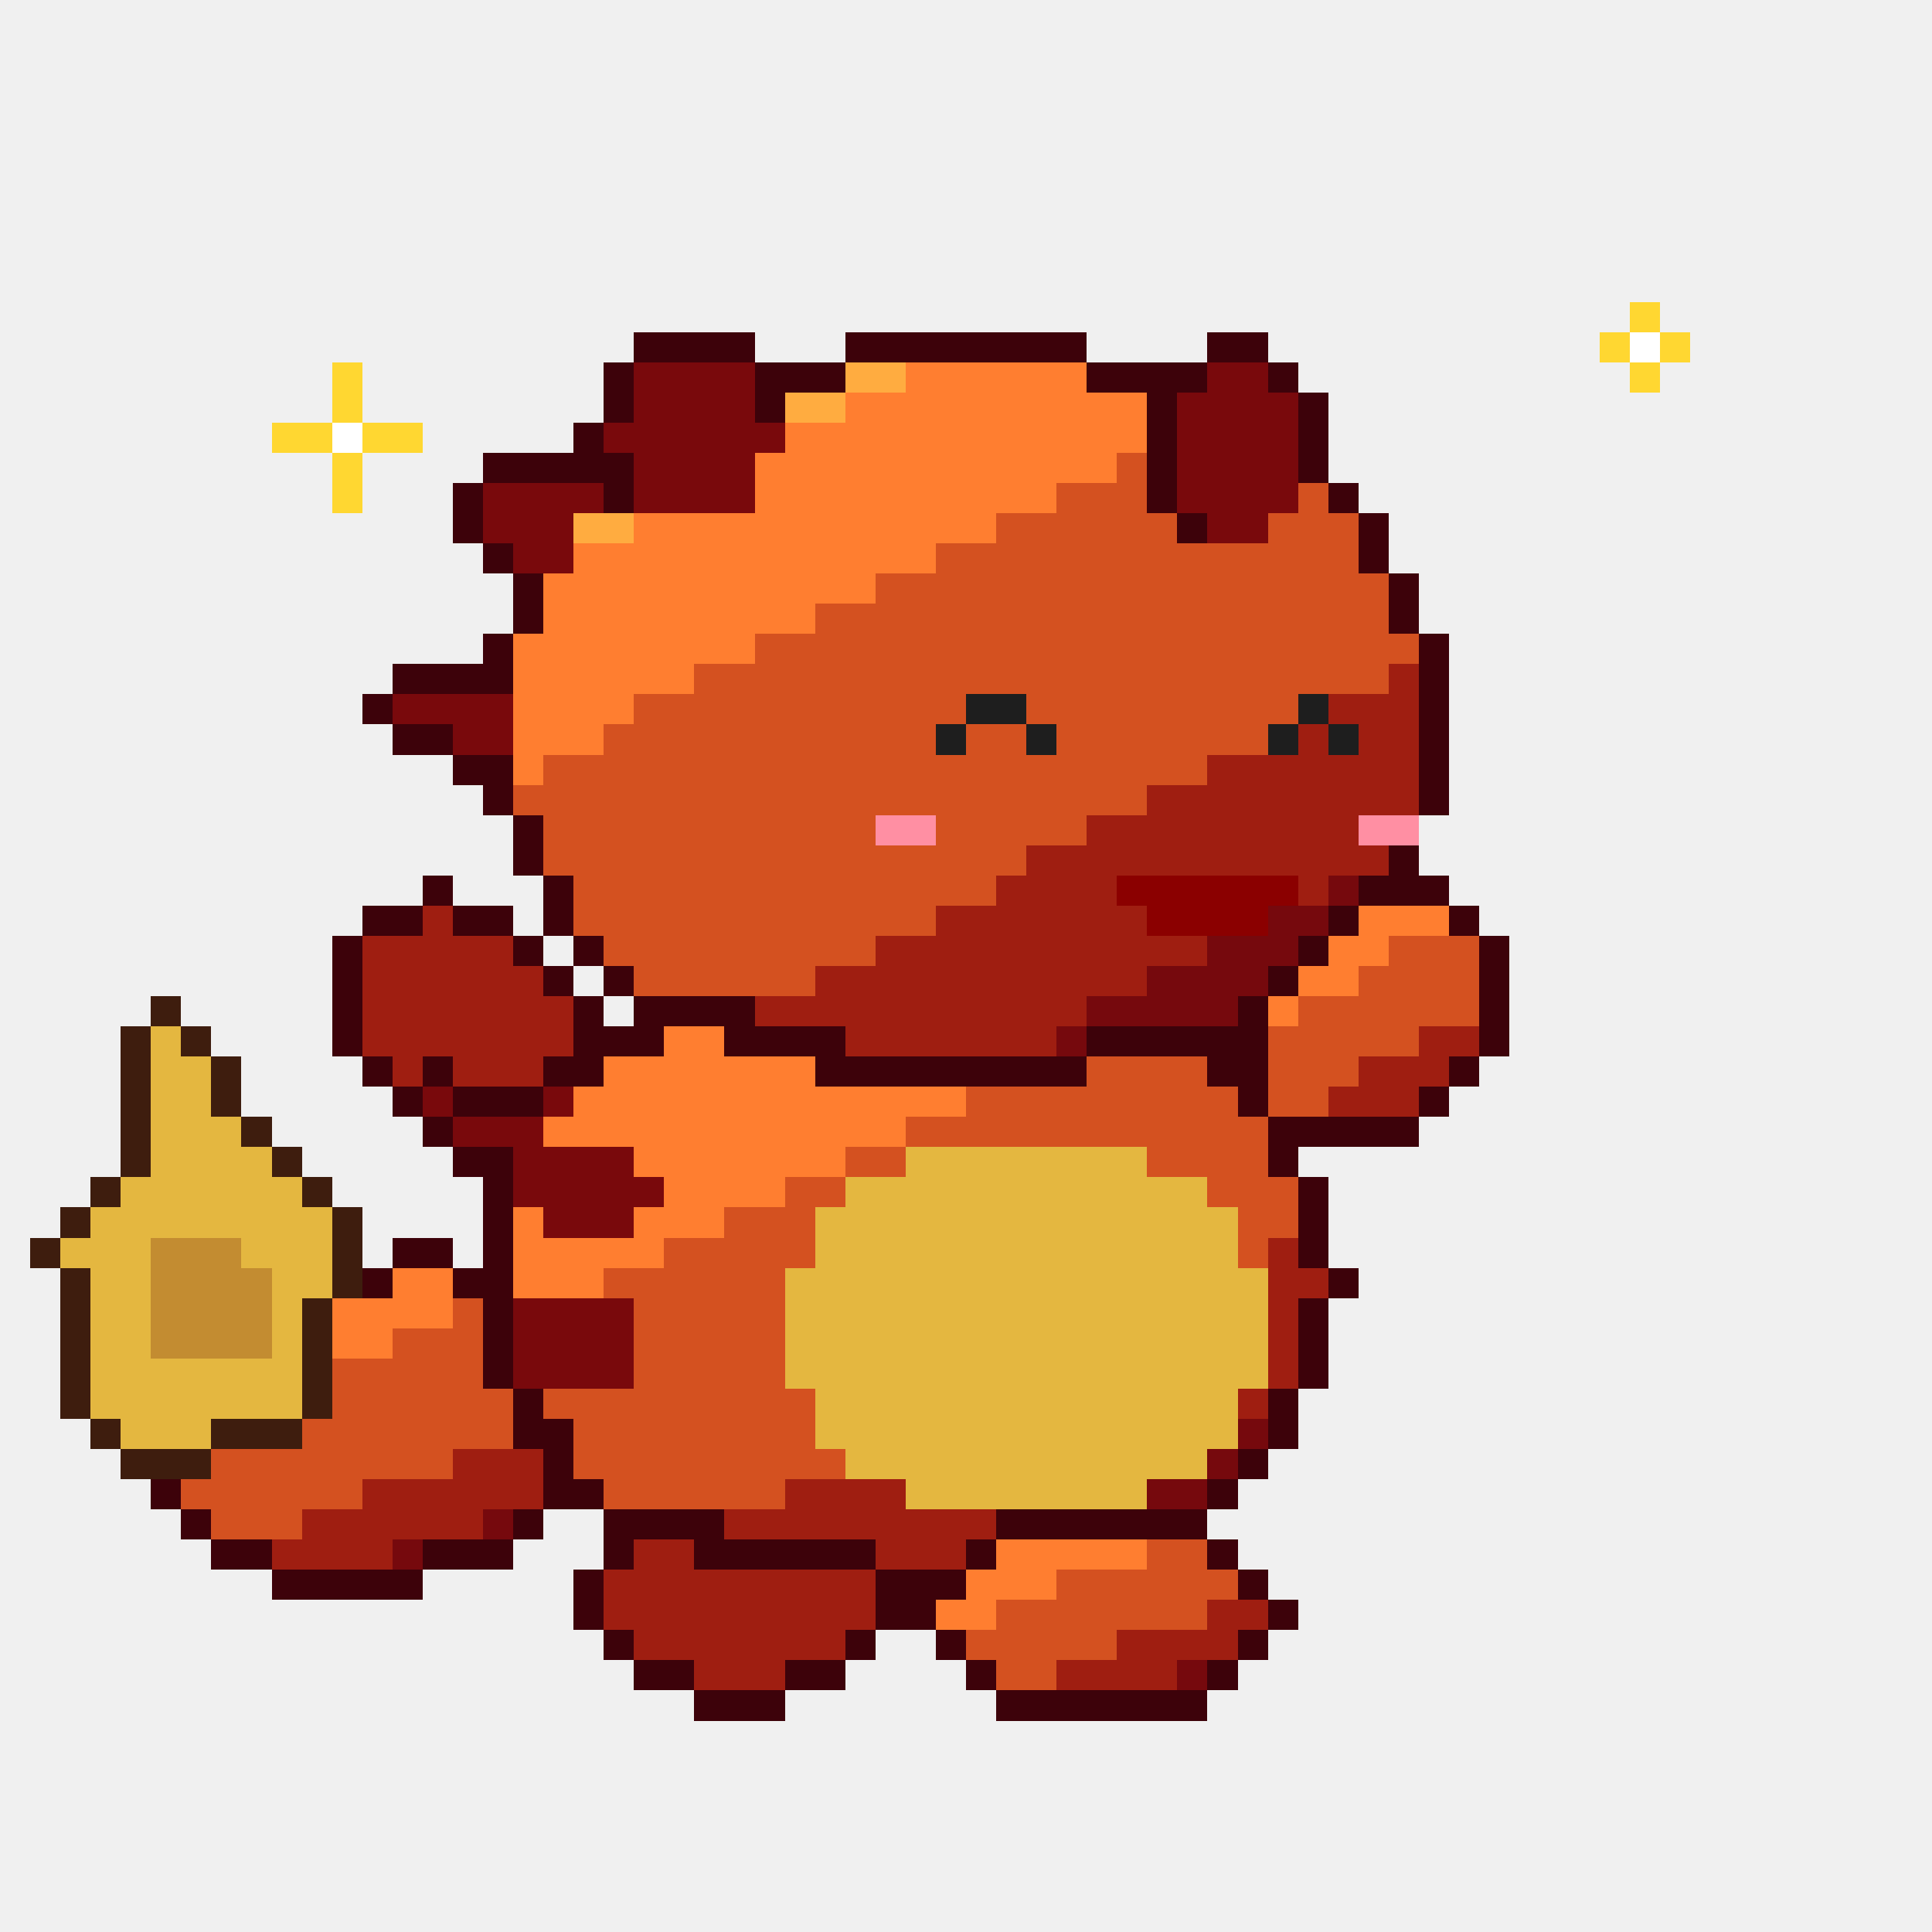
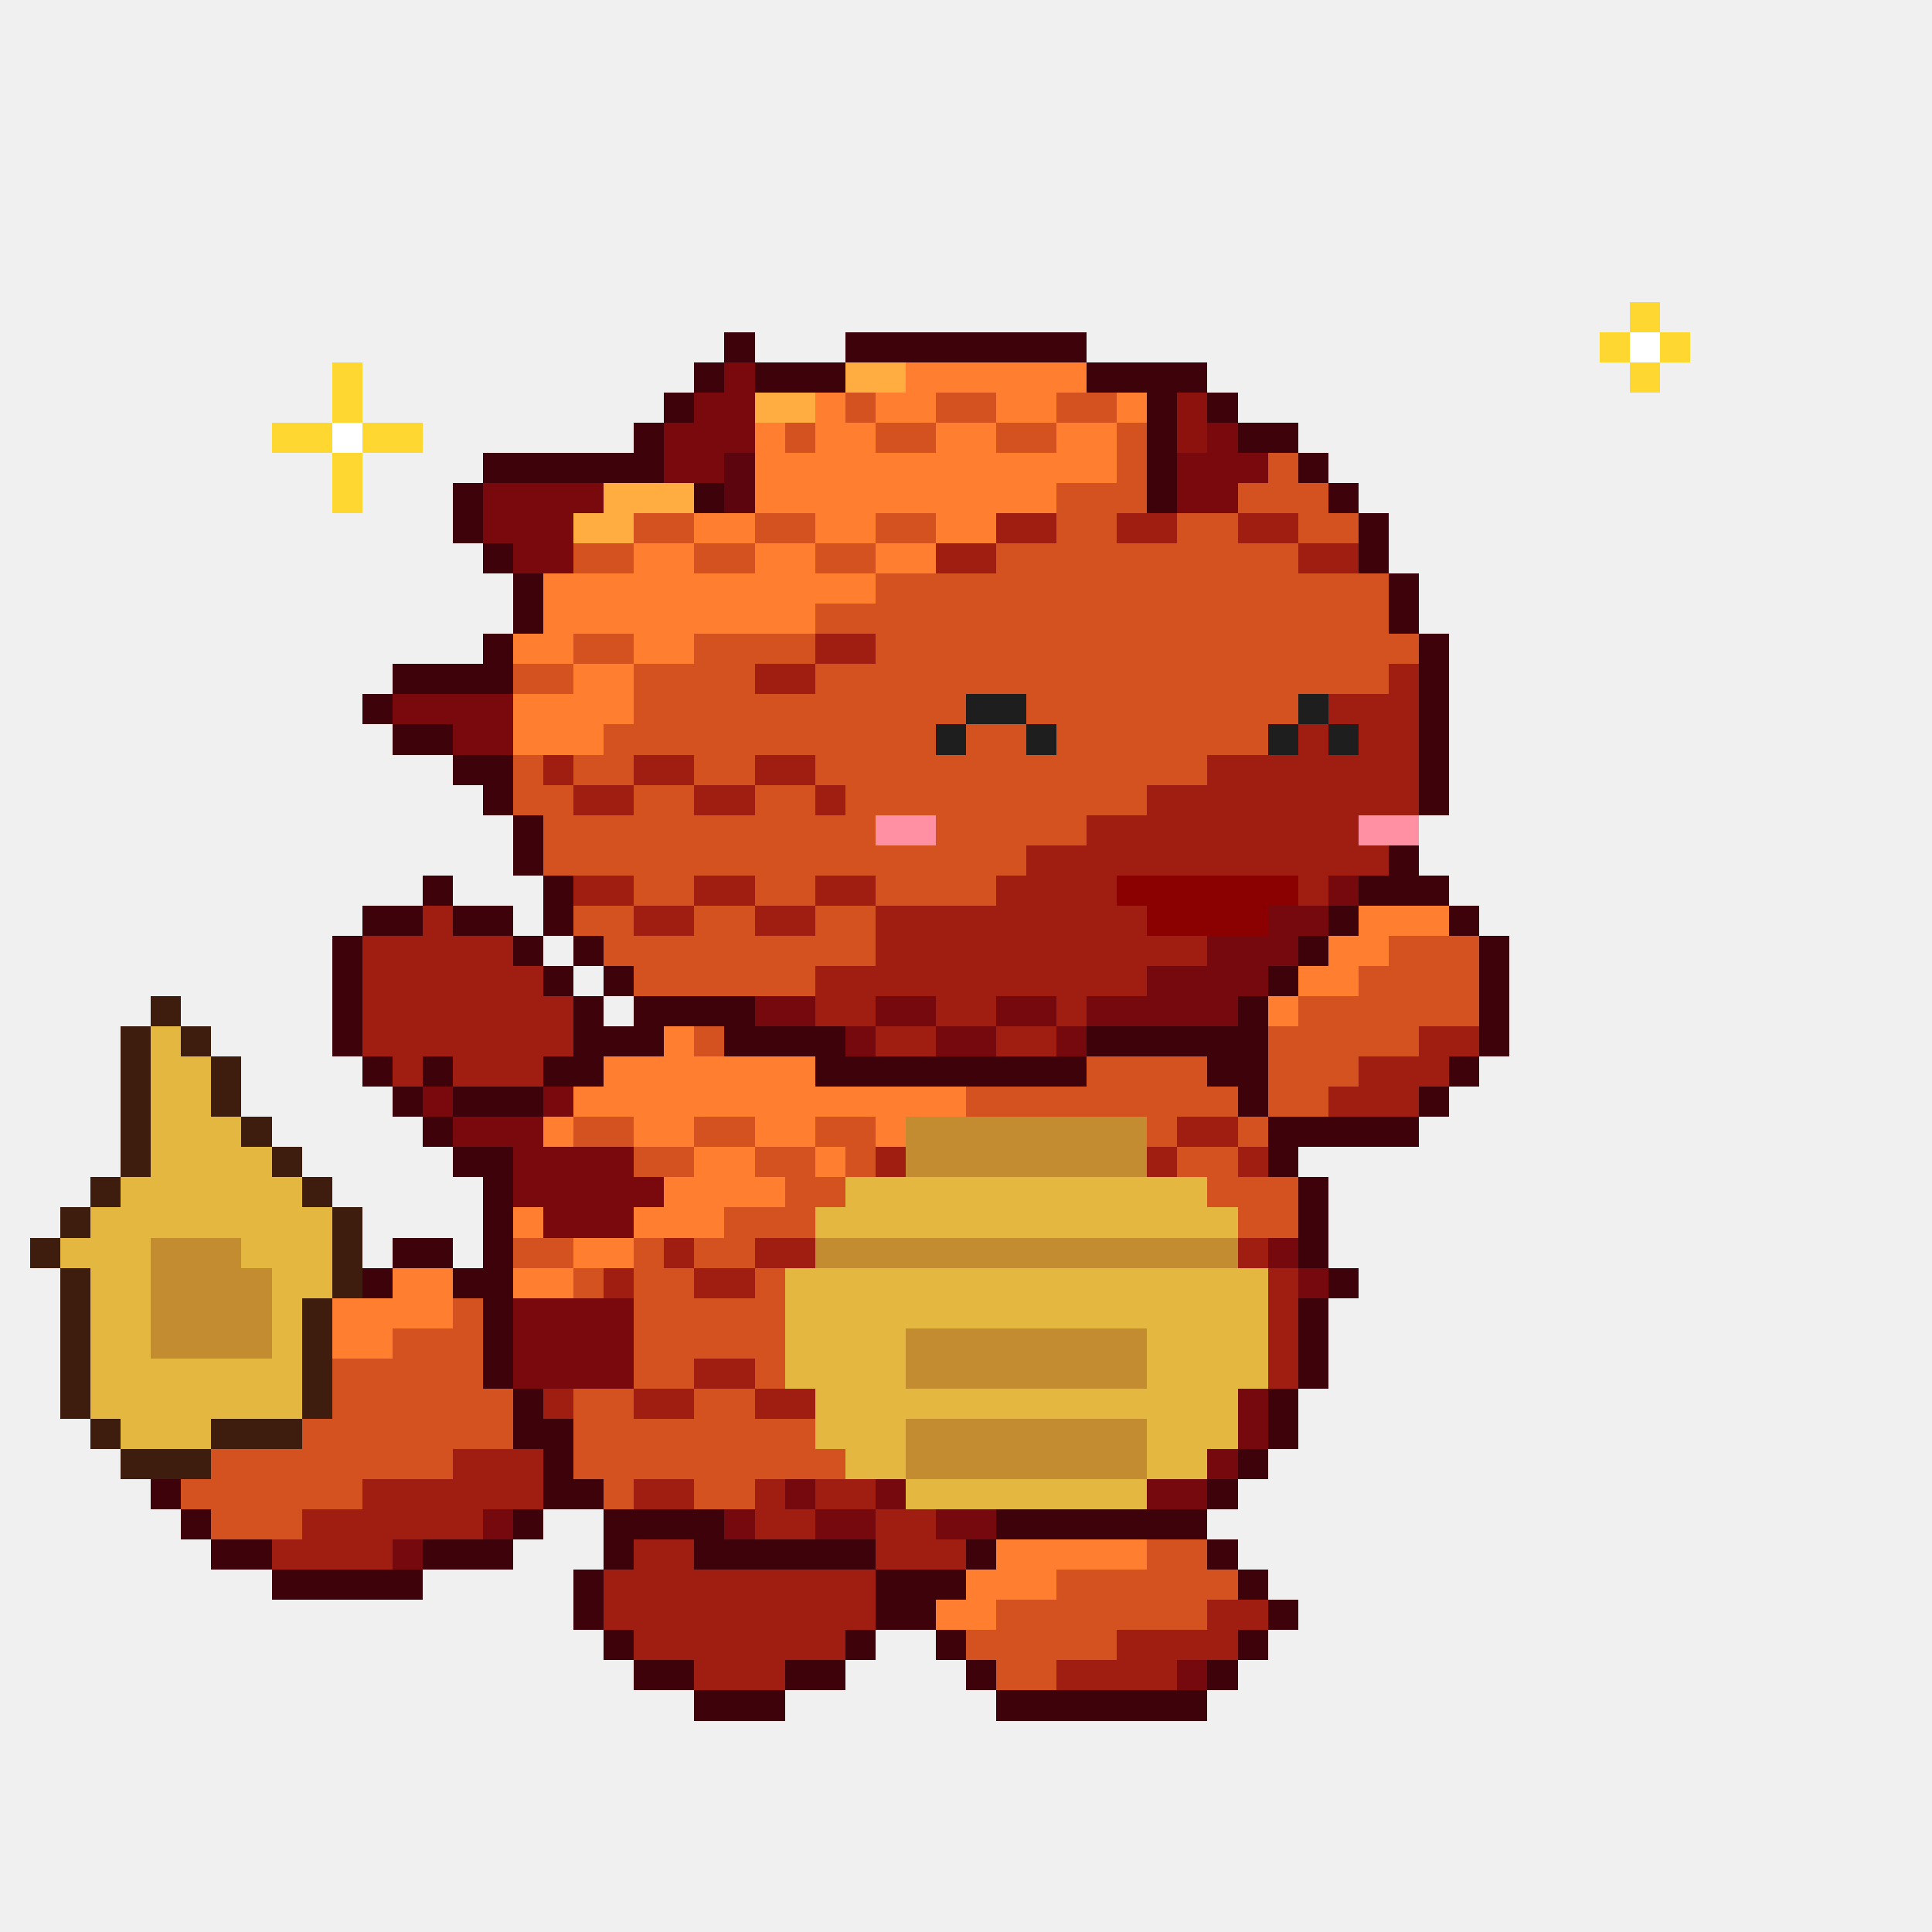
<svg xmlns="http://www.w3.org/2000/svg" viewBox="0 0 128 128" width="128" height="128" shape-rendering="crispEdges">
  <rect x="108" y="20" width="2" height="2" fill="#ffd731" />
-   <rect x="42" y="22" width="8" height="2" fill="#3d020a" />
+   <rect x="48" y="22" width="2" height="2" fill="#3d020a" />
  <rect x="56" y="22" width="16" height="2" fill="#3d020a" />
-   <rect x="80" y="22" width="4" height="2" fill="#3d020a" />
  <rect x="106" y="22" width="2" height="2" fill="#ffd731" />
  <rect x="108" y="22" width="2" height="2" fill="#ffffff" />
  <rect x="110" y="22" width="2" height="2" fill="#ffd731" />
  <rect x="22" y="24" width="2" height="2" fill="#ffd731" />
-   <rect x="40" y="24" width="2" height="2" fill="#3d020a" />
-   <rect x="42" y="24" width="8" height="2" fill="#79090c" />
+   <rect x="46" y="24" width="2" height="2" fill="#3d020a" />
+   <rect x="48" y="24" width="2" height="2" fill="#79090c" />
  <rect x="50" y="24" width="6" height="2" fill="#3d020a" />
  <rect x="56" y="24" width="4" height="2" fill="#ffac40" />
  <rect x="60" y="24" width="12" height="2" fill="#ff7e30" />
  <rect x="72" y="24" width="8" height="2" fill="#3d020a" />
-   <rect x="80" y="24" width="4" height="2" fill="#79090c" />
-   <rect x="84" y="24" width="2" height="2" fill="#3d020a" />
  <rect x="108" y="24" width="2" height="2" fill="#ffd731" />
  <rect x="22" y="26" width="2" height="2" fill="#ffd731" />
-   <rect x="40" y="26" width="2" height="2" fill="#3d020a" />
-   <rect x="42" y="26" width="8" height="2" fill="#79090c" />
-   <rect x="50" y="26" width="2" height="2" fill="#3d020a" />
-   <rect x="52" y="26" width="4" height="2" fill="#ffac40" />
-   <rect x="56" y="26" width="20" height="2" fill="#ff7e30" />
+   <rect x="44" y="26" width="2" height="2" fill="#3d020a" />
+   <rect x="46" y="26" width="4" height="2" fill="#79090c" />
+   <rect x="50" y="26" width="4" height="2" fill="#ffac40" />
+   <rect x="54" y="26" width="2" height="2" fill="#ff7e30" />
+   <rect x="56" y="26" width="2" height="2" fill="#d45120" />
+   <rect x="58" y="26" width="4" height="2" fill="#ff7e30" />
+   <rect x="62" y="26" width="4" height="2" fill="#d45120" />
+   <rect x="66" y="26" width="4" height="2" fill="#ff7e30" />
+   <rect x="70" y="26" width="4" height="2" fill="#d45120" />
+   <rect x="74" y="26" width="2" height="2" fill="#ff7e30" />
  <rect x="76" y="26" width="2" height="2" fill="#3d020a" />
-   <rect x="78" y="26" width="8" height="2" fill="#79090c" />
-   <rect x="86" y="26" width="2" height="2" fill="#3d020a" />
+   <rect x="78" y="26" width="2" height="2" fill="#8d110c" />
+   <rect x="80" y="26" width="2" height="2" fill="#3d020a" />
  <rect x="18" y="28" width="4" height="2" fill="#ffd731" />
  <rect x="22" y="28" width="2" height="2" fill="#ffffff" />
  <rect x="24" y="28" width="4" height="2" fill="#ffd731" />
-   <rect x="38" y="28" width="2" height="2" fill="#3d020a" />
-   <rect x="40" y="28" width="12" height="2" fill="#79090c" />
-   <rect x="52" y="28" width="24" height="2" fill="#ff7e30" />
+   <rect x="42" y="28" width="2" height="2" fill="#3d020a" />
+   <rect x="44" y="28" width="6" height="2" fill="#79090c" />
+   <rect x="50" y="28" width="2" height="2" fill="#ff7e30" />
+   <rect x="52" y="28" width="2" height="2" fill="#d45120" />
+   <rect x="54" y="28" width="4" height="2" fill="#ff7e30" />
+   <rect x="58" y="28" width="4" height="2" fill="#d45120" />
+   <rect x="62" y="28" width="4" height="2" fill="#ff7e30" />
+   <rect x="66" y="28" width="4" height="2" fill="#d45120" />
+   <rect x="70" y="28" width="4" height="2" fill="#ff7e30" />
+   <rect x="74" y="28" width="2" height="2" fill="#d45120" />
  <rect x="76" y="28" width="2" height="2" fill="#3d020a" />
-   <rect x="78" y="28" width="8" height="2" fill="#79090c" />
-   <rect x="86" y="28" width="2" height="2" fill="#3d020a" />
+   <rect x="78" y="28" width="2" height="2" fill="#8d110c" />
+   <rect x="80" y="28" width="2" height="2" fill="#79090c" />
+   <rect x="82" y="28" width="4" height="2" fill="#3d020a" />
  <rect x="22" y="30" width="2" height="2" fill="#ffd731" />
-   <rect x="32" y="30" width="10" height="2" fill="#3d020a" />
-   <rect x="42" y="30" width="8" height="2" fill="#79090c" />
+   <rect x="32" y="30" width="12" height="2" fill="#3d020a" />
+   <rect x="44" y="30" width="4" height="2" fill="#79090c" />
+   <rect x="48" y="30" width="2" height="2" fill="#5d050f" />
  <rect x="50" y="30" width="24" height="2" fill="#ff7e30" />
  <rect x="74" y="30" width="2" height="2" fill="#d45120" />
  <rect x="76" y="30" width="2" height="2" fill="#3d020a" />
-   <rect x="78" y="30" width="8" height="2" fill="#79090c" />
+   <rect x="78" y="30" width="6" height="2" fill="#79090c" />
+   <rect x="84" y="30" width="2" height="2" fill="#d45120" />
  <rect x="86" y="30" width="2" height="2" fill="#3d020a" />
  <rect x="22" y="32" width="2" height="2" fill="#ffd731" />
  <rect x="30" y="32" width="2" height="2" fill="#3d020a" />
  <rect x="32" y="32" width="8" height="2" fill="#79090c" />
-   <rect x="40" y="32" width="2" height="2" fill="#3d020a" />
-   <rect x="42" y="32" width="8" height="2" fill="#79090c" />
+   <rect x="40" y="32" width="6" height="2" fill="#ffac40" />
+   <rect x="46" y="32" width="2" height="2" fill="#3d020a" />
+   <rect x="48" y="32" width="2" height="2" fill="#5d050f" />
  <rect x="50" y="32" width="20" height="2" fill="#ff7e30" />
  <rect x="70" y="32" width="6" height="2" fill="#d45120" />
  <rect x="76" y="32" width="2" height="2" fill="#3d020a" />
-   <rect x="78" y="32" width="8" height="2" fill="#79090c" />
-   <rect x="86" y="32" width="2" height="2" fill="#d45120" />
+   <rect x="78" y="32" width="4" height="2" fill="#79090c" />
+   <rect x="82" y="32" width="6" height="2" fill="#d45120" />
  <rect x="88" y="32" width="2" height="2" fill="#3d020a" />
  <rect x="30" y="34" width="2" height="2" fill="#3d020a" />
  <rect x="32" y="34" width="6" height="2" fill="#79090c" />
  <rect x="38" y="34" width="4" height="2" fill="#ffac40" />
-   <rect x="42" y="34" width="24" height="2" fill="#ff7e30" />
-   <rect x="66" y="34" width="12" height="2" fill="#d45120" />
-   <rect x="78" y="34" width="2" height="2" fill="#3d020a" />
-   <rect x="80" y="34" width="4" height="2" fill="#79090c" />
-   <rect x="84" y="34" width="6" height="2" fill="#d45120" />
+   <rect x="42" y="34" width="4" height="2" fill="#d45120" />
+   <rect x="46" y="34" width="4" height="2" fill="#ff7e30" />
+   <rect x="50" y="34" width="4" height="2" fill="#d45120" />
+   <rect x="54" y="34" width="4" height="2" fill="#ff7e30" />
+   <rect x="58" y="34" width="4" height="2" fill="#d45120" />
+   <rect x="62" y="34" width="4" height="2" fill="#ff7e30" />
+   <rect x="66" y="34" width="4" height="2" fill="#9f1e11" />
+   <rect x="70" y="34" width="4" height="2" fill="#d45120" />
+   <rect x="74" y="34" width="4" height="2" fill="#9f1e11" />
+   <rect x="78" y="34" width="4" height="2" fill="#d45120" />
+   <rect x="82" y="34" width="4" height="2" fill="#9f1e11" />
+   <rect x="86" y="34" width="4" height="2" fill="#d45120" />
  <rect x="90" y="34" width="2" height="2" fill="#3d020a" />
  <rect x="32" y="36" width="2" height="2" fill="#3d020a" />
  <rect x="34" y="36" width="4" height="2" fill="#79090c" />
-   <rect x="38" y="36" width="24" height="2" fill="#ff7e30" />
-   <rect x="62" y="36" width="28" height="2" fill="#d45120" />
+   <rect x="38" y="36" width="4" height="2" fill="#d45120" />
+   <rect x="42" y="36" width="4" height="2" fill="#ff7e30" />
+   <rect x="46" y="36" width="4" height="2" fill="#d45120" />
+   <rect x="50" y="36" width="4" height="2" fill="#ff7e30" />
+   <rect x="54" y="36" width="4" height="2" fill="#d45120" />
+   <rect x="58" y="36" width="4" height="2" fill="#ff7e30" />
+   <rect x="62" y="36" width="4" height="2" fill="#9f1e11" />
+   <rect x="66" y="36" width="20" height="2" fill="#d45120" />
+   <rect x="86" y="36" width="4" height="2" fill="#9f1e11" />
  <rect x="90" y="36" width="2" height="2" fill="#3d020a" />
  <rect x="34" y="38" width="2" height="2" fill="#3d020a" />
  <rect x="36" y="38" width="22" height="2" fill="#ff7e30" />
  <rect x="58" y="38" width="34" height="2" fill="#d45120" />
  <rect x="92" y="38" width="2" height="2" fill="#3d020a" />
  <rect x="34" y="40" width="2" height="2" fill="#3d020a" />
  <rect x="36" y="40" width="18" height="2" fill="#ff7e30" />
  <rect x="54" y="40" width="38" height="2" fill="#d45120" />
  <rect x="92" y="40" width="2" height="2" fill="#3d020a" />
  <rect x="32" y="42" width="2" height="2" fill="#3d020a" />
-   <rect x="34" y="42" width="16" height="2" fill="#ff7e30" />
-   <rect x="50" y="42" width="44" height="2" fill="#d45120" />
+   <rect x="34" y="42" width="4" height="2" fill="#ff7e30" />
+   <rect x="38" y="42" width="4" height="2" fill="#d45120" />
+   <rect x="42" y="42" width="4" height="2" fill="#ff7e30" />
+   <rect x="46" y="42" width="8" height="2" fill="#d45120" />
+   <rect x="54" y="42" width="4" height="2" fill="#9f1e11" />
+   <rect x="58" y="42" width="36" height="2" fill="#d45120" />
  <rect x="94" y="42" width="2" height="2" fill="#3d020a" />
  <rect x="26" y="44" width="8" height="2" fill="#3d020a" />
-   <rect x="34" y="44" width="12" height="2" fill="#ff7e30" />
-   <rect x="46" y="44" width="46" height="2" fill="#d45120" />
+   <rect x="34" y="44" width="4" height="2" fill="#d45120" />
+   <rect x="38" y="44" width="4" height="2" fill="#ff7e30" />
+   <rect x="42" y="44" width="8" height="2" fill="#d45120" />
+   <rect x="50" y="44" width="4" height="2" fill="#9f1e11" />
+   <rect x="54" y="44" width="38" height="2" fill="#d45120" />
  <rect x="92" y="44" width="2" height="2" fill="#9f1e11" />
  <rect x="94" y="44" width="2" height="2" fill="#3d020a" />
  <rect x="24" y="46" width="2" height="2" fill="#3d020a" />
  <rect x="26" y="46" width="8" height="2" fill="#79090c" />
  <rect x="34" y="46" width="8" height="2" fill="#ff7e30" />
  <rect x="42" y="46" width="22" height="2" fill="#d45120" />
  <rect x="64" y="46" width="4" height="2" fill="#1e1e1e" />
  <rect x="68" y="46" width="18" height="2" fill="#d45120" />
  <rect x="86" y="46" width="2" height="2" fill="#1e1e1e" />
  <rect x="88" y="46" width="6" height="2" fill="#9f1e11" />
  <rect x="94" y="46" width="2" height="2" fill="#3d020a" />
  <rect x="26" y="48" width="4" height="2" fill="#3d020a" />
  <rect x="30" y="48" width="4" height="2" fill="#79090c" />
  <rect x="34" y="48" width="6" height="2" fill="#ff7e30" />
  <rect x="40" y="48" width="22" height="2" fill="#d45120" />
  <rect x="62" y="48" width="2" height="2" fill="#1e1e1e" />
  <rect x="64" y="48" width="4" height="2" fill="#d45120" />
  <rect x="68" y="48" width="2" height="2" fill="#1e1e1e" />
  <rect x="70" y="48" width="14" height="2" fill="#d45120" />
  <rect x="84" y="48" width="2" height="2" fill="#1e1e1e" />
  <rect x="86" y="48" width="2" height="2" fill="#9f1e11" />
  <rect x="88" y="48" width="2" height="2" fill="#1e1e1e" />
  <rect x="90" y="48" width="4" height="2" fill="#9f1e11" />
  <rect x="94" y="48" width="2" height="2" fill="#3d020a" />
  <rect x="30" y="50" width="4" height="2" fill="#3d020a" />
-   <rect x="34" y="50" width="2" height="2" fill="#ff7e30" />
-   <rect x="36" y="50" width="44" height="2" fill="#d45120" />
+   <rect x="34" y="50" width="2" height="2" fill="#d45120" />
+   <rect x="36" y="50" width="2" height="2" fill="#9f1e11" />
+   <rect x="38" y="50" width="4" height="2" fill="#d45120" />
+   <rect x="42" y="50" width="4" height="2" fill="#9f1e11" />
+   <rect x="46" y="50" width="4" height="2" fill="#d45120" />
+   <rect x="50" y="50" width="4" height="2" fill="#9f1e11" />
+   <rect x="54" y="50" width="26" height="2" fill="#d45120" />
  <rect x="80" y="50" width="14" height="2" fill="#9f1e11" />
  <rect x="94" y="50" width="2" height="2" fill="#3d020a" />
  <rect x="32" y="52" width="2" height="2" fill="#3d020a" />
-   <rect x="34" y="52" width="42" height="2" fill="#d45120" />
+   <rect x="34" y="52" width="4" height="2" fill="#d45120" />
+   <rect x="38" y="52" width="4" height="2" fill="#9f1e11" />
+   <rect x="42" y="52" width="4" height="2" fill="#d45120" />
+   <rect x="46" y="52" width="4" height="2" fill="#9f1e11" />
+   <rect x="50" y="52" width="4" height="2" fill="#d45120" />
+   <rect x="54" y="52" width="2" height="2" fill="#9f1e11" />
+   <rect x="56" y="52" width="20" height="2" fill="#d45120" />
  <rect x="76" y="52" width="18" height="2" fill="#9f1e11" />
  <rect x="94" y="52" width="2" height="2" fill="#3d020a" />
  <rect x="34" y="54" width="2" height="2" fill="#3d020a" />
  <rect x="36" y="54" width="22" height="2" fill="#d45120" />
  <rect x="58" y="54" width="4" height="2" fill="#ff8fa3" />
  <rect x="62" y="54" width="10" height="2" fill="#d45120" />
  <rect x="72" y="54" width="18" height="2" fill="#9f1e11" />
  <rect x="90" y="54" width="4" height="2" fill="#ff8fa3" />
  <rect x="34" y="56" width="2" height="2" fill="#3d020a" />
  <rect x="36" y="56" width="32" height="2" fill="#d45120" />
  <rect x="68" y="56" width="24" height="2" fill="#9f1e11" />
  <rect x="92" y="56" width="2" height="2" fill="#3d020a" />
  <rect x="28" y="58" width="2" height="2" fill="#3d020a" />
  <rect x="36" y="58" width="2" height="2" fill="#3d020a" />
-   <rect x="38" y="58" width="28" height="2" fill="#d45120" />
+   <rect x="38" y="58" width="4" height="2" fill="#9f1e11" />
+   <rect x="42" y="58" width="4" height="2" fill="#d45120" />
+   <rect x="46" y="58" width="4" height="2" fill="#9f1e11" />
+   <rect x="50" y="58" width="4" height="2" fill="#d45120" />
+   <rect x="54" y="58" width="4" height="2" fill="#9f1e11" />
+   <rect x="58" y="58" width="8" height="2" fill="#d45120" />
  <rect x="66" y="58" width="8" height="2" fill="#9f1e11" />
  <rect x="74" y="58" width="12" height="2" fill="#8b0000" />
  <rect x="86" y="58" width="2" height="2" fill="#9f1e11" />
  <rect x="88" y="58" width="2" height="2" fill="#76090d" />
  <rect x="90" y="58" width="6" height="2" fill="#3d020a" />
  <rect x="24" y="60" width="4" height="2" fill="#3d020a" />
  <rect x="28" y="60" width="2" height="2" fill="#9f1e11" />
  <rect x="30" y="60" width="4" height="2" fill="#3d020a" />
  <rect x="36" y="60" width="2" height="2" fill="#3d020a" />
-   <rect x="38" y="60" width="24" height="2" fill="#d45120" />
-   <rect x="62" y="60" width="14" height="2" fill="#9f1e11" />
+   <rect x="38" y="60" width="4" height="2" fill="#d45120" />
+   <rect x="42" y="60" width="4" height="2" fill="#9f1e11" />
+   <rect x="46" y="60" width="4" height="2" fill="#d45120" />
+   <rect x="50" y="60" width="4" height="2" fill="#9f1e11" />
+   <rect x="54" y="60" width="4" height="2" fill="#d45120" />
+   <rect x="58" y="60" width="18" height="2" fill="#9f1e11" />
  <rect x="76" y="60" width="8" height="2" fill="#8b0000" />
  <rect x="84" y="60" width="4" height="2" fill="#76090d" />
  <rect x="88" y="60" width="2" height="2" fill="#3d020a" />
  <rect x="90" y="60" width="6" height="2" fill="#ff7e30" />
  <rect x="96" y="60" width="2" height="2" fill="#3d020a" />
  <rect x="22" y="62" width="2" height="2" fill="#3d020a" />
  <rect x="24" y="62" width="10" height="2" fill="#9f1e11" />
  <rect x="34" y="62" width="2" height="2" fill="#3d020a" />
  <rect x="38" y="62" width="2" height="2" fill="#3d020a" />
  <rect x="40" y="62" width="18" height="2" fill="#d45120" />
  <rect x="58" y="62" width="22" height="2" fill="#9f1e11" />
  <rect x="80" y="62" width="6" height="2" fill="#76090d" />
  <rect x="86" y="62" width="2" height="2" fill="#3d020a" />
  <rect x="88" y="62" width="4" height="2" fill="#ff7e30" />
  <rect x="92" y="62" width="6" height="2" fill="#d45120" />
  <rect x="98" y="62" width="2" height="2" fill="#3d020a" />
  <rect x="22" y="64" width="2" height="2" fill="#3d020a" />
  <rect x="24" y="64" width="12" height="2" fill="#9f1e11" />
  <rect x="36" y="64" width="2" height="2" fill="#3d020a" />
  <rect x="40" y="64" width="2" height="2" fill="#3d020a" />
  <rect x="42" y="64" width="12" height="2" fill="#d45120" />
  <rect x="54" y="64" width="22" height="2" fill="#9f1e11" />
  <rect x="76" y="64" width="8" height="2" fill="#76090d" />
  <rect x="84" y="64" width="2" height="2" fill="#3d020a" />
  <rect x="86" y="64" width="4" height="2" fill="#ff7e30" />
  <rect x="90" y="64" width="8" height="2" fill="#d45120" />
  <rect x="98" y="64" width="2" height="2" fill="#3d020a" />
  <rect x="10" y="66" width="2" height="2" fill="#3e1d0e" />
  <rect x="22" y="66" width="2" height="2" fill="#3d020a" />
  <rect x="24" y="66" width="14" height="2" fill="#9f1e11" />
  <rect x="38" y="66" width="2" height="2" fill="#3d020a" />
  <rect x="42" y="66" width="8" height="2" fill="#3d020a" />
-   <rect x="50" y="66" width="22" height="2" fill="#9f1e11" />
+   <rect x="50" y="66" width="4" height="2" fill="#76090d" />
+   <rect x="54" y="66" width="4" height="2" fill="#9f1e11" />
+   <rect x="58" y="66" width="4" height="2" fill="#76090d" />
+   <rect x="62" y="66" width="4" height="2" fill="#9f1e11" />
+   <rect x="66" y="66" width="4" height="2" fill="#76090d" />
+   <rect x="70" y="66" width="2" height="2" fill="#9f1e11" />
  <rect x="72" y="66" width="10" height="2" fill="#76090d" />
  <rect x="82" y="66" width="2" height="2" fill="#3d020a" />
  <rect x="84" y="66" width="2" height="2" fill="#ff7e30" />
  <rect x="86" y="66" width="12" height="2" fill="#d45120" />
  <rect x="98" y="66" width="2" height="2" fill="#3d020a" />
  <rect x="8" y="68" width="2" height="2" fill="#3e1d0e" />
  <rect x="10" y="68" width="2" height="2" fill="#e4b740" />
  <rect x="12" y="68" width="2" height="2" fill="#3e1d0e" />
  <rect x="22" y="68" width="2" height="2" fill="#3d020a" />
  <rect x="24" y="68" width="14" height="2" fill="#9f1e11" />
  <rect x="38" y="68" width="6" height="2" fill="#3d020a" />
-   <rect x="44" y="68" width="4" height="2" fill="#ff7e30" />
+   <rect x="44" y="68" width="2" height="2" fill="#ff7e30" />
+   <rect x="46" y="68" width="2" height="2" fill="#d45120" />
  <rect x="48" y="68" width="8" height="2" fill="#3d020a" />
-   <rect x="56" y="68" width="14" height="2" fill="#9f1e11" />
+   <rect x="56" y="68" width="2" height="2" fill="#76090d" />
+   <rect x="58" y="68" width="4" height="2" fill="#9f1e11" />
+   <rect x="62" y="68" width="4" height="2" fill="#76090d" />
+   <rect x="66" y="68" width="4" height="2" fill="#9f1e11" />
  <rect x="70" y="68" width="2" height="2" fill="#76090d" />
  <rect x="72" y="68" width="12" height="2" fill="#3d020a" />
  <rect x="84" y="68" width="10" height="2" fill="#d45120" />
  <rect x="94" y="68" width="4" height="2" fill="#9f1e11" />
  <rect x="98" y="68" width="2" height="2" fill="#3d020a" />
  <rect x="8" y="70" width="2" height="2" fill="#3e1d0e" />
  <rect x="10" y="70" width="4" height="2" fill="#e4b740" />
  <rect x="14" y="70" width="2" height="2" fill="#3e1d0e" />
  <rect x="24" y="70" width="2" height="2" fill="#3d020a" />
  <rect x="26" y="70" width="2" height="2" fill="#9f1e11" />
  <rect x="28" y="70" width="2" height="2" fill="#3d020a" />
  <rect x="30" y="70" width="6" height="2" fill="#9f1e11" />
  <rect x="36" y="70" width="4" height="2" fill="#3d020a" />
  <rect x="40" y="70" width="14" height="2" fill="#ff7e30" />
  <rect x="54" y="70" width="18" height="2" fill="#3d020a" />
  <rect x="72" y="70" width="8" height="2" fill="#d45120" />
  <rect x="80" y="70" width="4" height="2" fill="#3d020a" />
  <rect x="84" y="70" width="6" height="2" fill="#d45120" />
  <rect x="90" y="70" width="6" height="2" fill="#9f1e11" />
  <rect x="96" y="70" width="2" height="2" fill="#3d020a" />
  <rect x="8" y="72" width="2" height="2" fill="#3e1d0e" />
  <rect x="10" y="72" width="4" height="2" fill="#e4b740" />
  <rect x="14" y="72" width="2" height="2" fill="#3e1d0e" />
  <rect x="26" y="72" width="2" height="2" fill="#3d020a" />
  <rect x="28" y="72" width="2" height="2" fill="#79090c" />
  <rect x="30" y="72" width="6" height="2" fill="#3d020a" />
  <rect x="36" y="72" width="2" height="2" fill="#79090c" />
  <rect x="38" y="72" width="26" height="2" fill="#ff7e30" />
  <rect x="64" y="72" width="18" height="2" fill="#d45120" />
  <rect x="82" y="72" width="2" height="2" fill="#3d020a" />
  <rect x="84" y="72" width="4" height="2" fill="#d45120" />
  <rect x="88" y="72" width="6" height="2" fill="#9f1e11" />
  <rect x="94" y="72" width="2" height="2" fill="#3d020a" />
  <rect x="8" y="74" width="2" height="2" fill="#3e1d0e" />
  <rect x="10" y="74" width="6" height="2" fill="#e4b740" />
  <rect x="16" y="74" width="2" height="2" fill="#3e1d0e" />
  <rect x="28" y="74" width="2" height="2" fill="#3d020a" />
  <rect x="30" y="74" width="6" height="2" fill="#79090c" />
-   <rect x="36" y="74" width="24" height="2" fill="#ff7e30" />
-   <rect x="60" y="74" width="24" height="2" fill="#d45120" />
+   <rect x="36" y="74" width="2" height="2" fill="#ff7e30" />
+   <rect x="38" y="74" width="4" height="2" fill="#d45120" />
+   <rect x="42" y="74" width="4" height="2" fill="#ff7e30" />
+   <rect x="46" y="74" width="4" height="2" fill="#d45120" />
+   <rect x="50" y="74" width="4" height="2" fill="#ff7e30" />
+   <rect x="54" y="74" width="4" height="2" fill="#d45120" />
+   <rect x="58" y="74" width="2" height="2" fill="#ff7e30" />
+   <rect x="60" y="74" width="16" height="2" fill="#c38c31" />
+   <rect x="76" y="74" width="2" height="2" fill="#d45120" />
+   <rect x="78" y="74" width="4" height="2" fill="#9f1e11" />
+   <rect x="82" y="74" width="2" height="2" fill="#d45120" />
  <rect x="84" y="74" width="10" height="2" fill="#3d020a" />
  <rect x="8" y="76" width="2" height="2" fill="#3e1d0e" />
  <rect x="10" y="76" width="8" height="2" fill="#e4b740" />
  <rect x="18" y="76" width="2" height="2" fill="#3e1d0e" />
  <rect x="30" y="76" width="4" height="2" fill="#3d020a" />
  <rect x="34" y="76" width="8" height="2" fill="#79090c" />
-   <rect x="42" y="76" width="14" height="2" fill="#ff7e30" />
-   <rect x="56" y="76" width="4" height="2" fill="#d45120" />
-   <rect x="60" y="76" width="16" height="2" fill="#e4b740" />
-   <rect x="76" y="76" width="8" height="2" fill="#d45120" />
+   <rect x="42" y="76" width="4" height="2" fill="#d45120" />
+   <rect x="46" y="76" width="4" height="2" fill="#ff7e30" />
+   <rect x="50" y="76" width="4" height="2" fill="#d45120" />
+   <rect x="54" y="76" width="2" height="2" fill="#ff7e30" />
+   <rect x="56" y="76" width="2" height="2" fill="#d45120" />
+   <rect x="58" y="76" width="2" height="2" fill="#9f1e11" />
+   <rect x="60" y="76" width="16" height="2" fill="#c38c31" />
+   <rect x="76" y="76" width="2" height="2" fill="#9f1e11" />
+   <rect x="78" y="76" width="4" height="2" fill="#d45120" />
+   <rect x="82" y="76" width="2" height="2" fill="#9f1e11" />
  <rect x="84" y="76" width="2" height="2" fill="#3d020a" />
  <rect x="6" y="78" width="2" height="2" fill="#3e1d0e" />
  <rect x="8" y="78" width="12" height="2" fill="#e4b740" />
  <rect x="20" y="78" width="2" height="2" fill="#3e1d0e" />
  <rect x="32" y="78" width="2" height="2" fill="#3d020a" />
  <rect x="34" y="78" width="10" height="2" fill="#79090c" />
  <rect x="44" y="78" width="8" height="2" fill="#ff7e30" />
  <rect x="52" y="78" width="4" height="2" fill="#d45120" />
  <rect x="56" y="78" width="24" height="2" fill="#e4b740" />
  <rect x="80" y="78" width="6" height="2" fill="#d45120" />
  <rect x="86" y="78" width="2" height="2" fill="#3d020a" />
  <rect x="4" y="80" width="2" height="2" fill="#3e1d0e" />
  <rect x="6" y="80" width="16" height="2" fill="#e4b740" />
  <rect x="22" y="80" width="2" height="2" fill="#3e1d0e" />
  <rect x="32" y="80" width="2" height="2" fill="#3d020a" />
  <rect x="34" y="80" width="2" height="2" fill="#ff7e30" />
  <rect x="36" y="80" width="6" height="2" fill="#79090c" />
  <rect x="42" y="80" width="6" height="2" fill="#ff7e30" />
  <rect x="48" y="80" width="6" height="2" fill="#d45120" />
  <rect x="54" y="80" width="28" height="2" fill="#e4b740" />
  <rect x="82" y="80" width="4" height="2" fill="#d45120" />
  <rect x="86" y="80" width="2" height="2" fill="#3d020a" />
  <rect x="2" y="82" width="2" height="2" fill="#3e1d0e" />
  <rect x="4" y="82" width="6" height="2" fill="#e4b740" />
  <rect x="10" y="82" width="6" height="2" fill="#c38c31" />
  <rect x="16" y="82" width="6" height="2" fill="#e4b740" />
  <rect x="22" y="82" width="2" height="2" fill="#3e1d0e" />
  <rect x="26" y="82" width="4" height="2" fill="#3d020a" />
  <rect x="32" y="82" width="2" height="2" fill="#3d020a" />
-   <rect x="34" y="82" width="10" height="2" fill="#ff7e30" />
-   <rect x="44" y="82" width="10" height="2" fill="#d45120" />
-   <rect x="54" y="82" width="28" height="2" fill="#e4b740" />
-   <rect x="82" y="82" width="2" height="2" fill="#d45120" />
-   <rect x="84" y="82" width="2" height="2" fill="#9f1e11" />
+   <rect x="34" y="82" width="4" height="2" fill="#d45120" />
+   <rect x="38" y="82" width="4" height="2" fill="#ff7e30" />
+   <rect x="42" y="82" width="2" height="2" fill="#d45120" />
+   <rect x="44" y="82" width="2" height="2" fill="#9f1e11" />
+   <rect x="46" y="82" width="4" height="2" fill="#d45120" />
+   <rect x="50" y="82" width="4" height="2" fill="#9f1e11" />
+   <rect x="54" y="82" width="28" height="2" fill="#c38c31" />
+   <rect x="82" y="82" width="2" height="2" fill="#9f1e11" />
+   <rect x="84" y="82" width="2" height="2" fill="#76090d" />
  <rect x="86" y="82" width="2" height="2" fill="#3d020a" />
  <rect x="4" y="84" width="2" height="2" fill="#3e1d0e" />
  <rect x="6" y="84" width="4" height="2" fill="#e4b740" />
  <rect x="10" y="84" width="8" height="2" fill="#c38c31" />
  <rect x="18" y="84" width="4" height="2" fill="#e4b740" />
  <rect x="22" y="84" width="2" height="2" fill="#3e1d0e" />
  <rect x="24" y="84" width="2" height="2" fill="#3d020a" />
  <rect x="26" y="84" width="4" height="2" fill="#ff7e30" />
  <rect x="30" y="84" width="4" height="2" fill="#3d020a" />
-   <rect x="34" y="84" width="6" height="2" fill="#ff7e30" />
-   <rect x="40" y="84" width="12" height="2" fill="#d45120" />
+   <rect x="34" y="84" width="4" height="2" fill="#ff7e30" />
+   <rect x="38" y="84" width="2" height="2" fill="#d45120" />
+   <rect x="40" y="84" width="2" height="2" fill="#9f1e11" />
+   <rect x="42" y="84" width="4" height="2" fill="#d45120" />
+   <rect x="46" y="84" width="4" height="2" fill="#9f1e11" />
+   <rect x="50" y="84" width="2" height="2" fill="#d45120" />
  <rect x="52" y="84" width="32" height="2" fill="#e4b740" />
-   <rect x="84" y="84" width="4" height="2" fill="#9f1e11" />
+   <rect x="84" y="84" width="2" height="2" fill="#9f1e11" />
+   <rect x="86" y="84" width="2" height="2" fill="#76090d" />
  <rect x="88" y="84" width="2" height="2" fill="#3d020a" />
  <rect x="4" y="86" width="2" height="2" fill="#3e1d0e" />
  <rect x="6" y="86" width="4" height="2" fill="#e4b740" />
  <rect x="10" y="86" width="8" height="2" fill="#c38c31" />
  <rect x="18" y="86" width="2" height="2" fill="#e4b740" />
  <rect x="20" y="86" width="2" height="2" fill="#3e1d0e" />
  <rect x="22" y="86" width="8" height="2" fill="#ff7e30" />
  <rect x="30" y="86" width="2" height="2" fill="#d45120" />
  <rect x="32" y="86" width="2" height="2" fill="#3d020a" />
  <rect x="34" y="86" width="8" height="2" fill="#79090c" />
  <rect x="42" y="86" width="10" height="2" fill="#d45120" />
  <rect x="52" y="86" width="32" height="2" fill="#e4b740" />
  <rect x="84" y="86" width="2" height="2" fill="#9f1e11" />
  <rect x="86" y="86" width="2" height="2" fill="#3d020a" />
  <rect x="4" y="88" width="2" height="2" fill="#3e1d0e" />
  <rect x="6" y="88" width="4" height="2" fill="#e4b740" />
  <rect x="10" y="88" width="8" height="2" fill="#c38c31" />
  <rect x="18" y="88" width="2" height="2" fill="#e4b740" />
  <rect x="20" y="88" width="2" height="2" fill="#3e1d0e" />
  <rect x="22" y="88" width="4" height="2" fill="#ff7e30" />
  <rect x="26" y="88" width="6" height="2" fill="#d45120" />
  <rect x="32" y="88" width="2" height="2" fill="#3d020a" />
  <rect x="34" y="88" width="8" height="2" fill="#79090c" />
  <rect x="42" y="88" width="10" height="2" fill="#d45120" />
-   <rect x="52" y="88" width="32" height="2" fill="#e4b740" />
+   <rect x="52" y="88" width="8" height="2" fill="#e4b740" />
+   <rect x="60" y="88" width="16" height="2" fill="#c38c31" />
+   <rect x="76" y="88" width="8" height="2" fill="#e4b740" />
  <rect x="84" y="88" width="2" height="2" fill="#9f1e11" />
  <rect x="86" y="88" width="2" height="2" fill="#3d020a" />
  <rect x="4" y="90" width="2" height="2" fill="#3e1d0e" />
  <rect x="6" y="90" width="14" height="2" fill="#e4b740" />
  <rect x="20" y="90" width="2" height="2" fill="#3e1d0e" />
  <rect x="22" y="90" width="10" height="2" fill="#d45120" />
  <rect x="32" y="90" width="2" height="2" fill="#3d020a" />
  <rect x="34" y="90" width="8" height="2" fill="#79090c" />
-   <rect x="42" y="90" width="10" height="2" fill="#d45120" />
-   <rect x="52" y="90" width="32" height="2" fill="#e4b740" />
+   <rect x="42" y="90" width="4" height="2" fill="#d45120" />
+   <rect x="46" y="90" width="4" height="2" fill="#9f1e11" />
+   <rect x="50" y="90" width="2" height="2" fill="#d45120" />
+   <rect x="52" y="90" width="8" height="2" fill="#e4b740" />
+   <rect x="60" y="90" width="16" height="2" fill="#c38c31" />
+   <rect x="76" y="90" width="8" height="2" fill="#e4b740" />
  <rect x="84" y="90" width="2" height="2" fill="#9f1e11" />
  <rect x="86" y="90" width="2" height="2" fill="#3d020a" />
  <rect x="4" y="92" width="2" height="2" fill="#3e1d0e" />
  <rect x="6" y="92" width="14" height="2" fill="#e4b740" />
  <rect x="20" y="92" width="2" height="2" fill="#3e1d0e" />
  <rect x="22" y="92" width="12" height="2" fill="#d45120" />
  <rect x="34" y="92" width="2" height="2" fill="#3d020a" />
-   <rect x="36" y="92" width="18" height="2" fill="#d45120" />
+   <rect x="36" y="92" width="2" height="2" fill="#9f1e11" />
+   <rect x="38" y="92" width="4" height="2" fill="#d45120" />
+   <rect x="42" y="92" width="4" height="2" fill="#9f1e11" />
+   <rect x="46" y="92" width="4" height="2" fill="#d45120" />
+   <rect x="50" y="92" width="4" height="2" fill="#9f1e11" />
  <rect x="54" y="92" width="28" height="2" fill="#e4b740" />
-   <rect x="82" y="92" width="2" height="2" fill="#9f1e11" />
+   <rect x="82" y="92" width="2" height="2" fill="#76090d" />
  <rect x="84" y="92" width="2" height="2" fill="#3d020a" />
  <rect x="6" y="94" width="2" height="2" fill="#3e1d0e" />
  <rect x="8" y="94" width="6" height="2" fill="#e4b740" />
  <rect x="14" y="94" width="6" height="2" fill="#3e1d0e" />
  <rect x="20" y="94" width="14" height="2" fill="#d45120" />
  <rect x="34" y="94" width="4" height="2" fill="#3d020a" />
  <rect x="38" y="94" width="16" height="2" fill="#d45120" />
-   <rect x="54" y="94" width="28" height="2" fill="#e4b740" />
+   <rect x="54" y="94" width="6" height="2" fill="#e4b740" />
+   <rect x="60" y="94" width="16" height="2" fill="#c38c31" />
+   <rect x="76" y="94" width="6" height="2" fill="#e4b740" />
  <rect x="82" y="94" width="2" height="2" fill="#76090d" />
  <rect x="84" y="94" width="2" height="2" fill="#3d020a" />
  <rect x="8" y="96" width="6" height="2" fill="#3e1d0e" />
  <rect x="14" y="96" width="16" height="2" fill="#d45120" />
  <rect x="30" y="96" width="6" height="2" fill="#9f1e11" />
  <rect x="36" y="96" width="2" height="2" fill="#3d020a" />
  <rect x="38" y="96" width="18" height="2" fill="#d45120" />
-   <rect x="56" y="96" width="24" height="2" fill="#e4b740" />
+   <rect x="56" y="96" width="4" height="2" fill="#e4b740" />
+   <rect x="60" y="96" width="16" height="2" fill="#c38c31" />
+   <rect x="76" y="96" width="4" height="2" fill="#e4b740" />
  <rect x="80" y="96" width="2" height="2" fill="#76090d" />
  <rect x="82" y="96" width="2" height="2" fill="#3d020a" />
  <rect x="10" y="98" width="2" height="2" fill="#3d020a" />
  <rect x="12" y="98" width="12" height="2" fill="#d45120" />
  <rect x="24" y="98" width="12" height="2" fill="#9f1e11" />
  <rect x="36" y="98" width="4" height="2" fill="#3d020a" />
-   <rect x="40" y="98" width="12" height="2" fill="#d45120" />
-   <rect x="52" y="98" width="8" height="2" fill="#9f1e11" />
+   <rect x="40" y="98" width="2" height="2" fill="#d45120" />
+   <rect x="42" y="98" width="4" height="2" fill="#9f1e11" />
+   <rect x="46" y="98" width="4" height="2" fill="#d45120" />
+   <rect x="50" y="98" width="2" height="2" fill="#9f1e11" />
+   <rect x="52" y="98" width="2" height="2" fill="#76090d" />
+   <rect x="54" y="98" width="4" height="2" fill="#9f1e11" />
+   <rect x="58" y="98" width="2" height="2" fill="#76090d" />
  <rect x="60" y="98" width="16" height="2" fill="#e4b740" />
  <rect x="76" y="98" width="4" height="2" fill="#76090d" />
  <rect x="80" y="98" width="2" height="2" fill="#3d020a" />
  <rect x="12" y="100" width="2" height="2" fill="#3d020a" />
  <rect x="14" y="100" width="6" height="2" fill="#d45120" />
  <rect x="20" y="100" width="12" height="2" fill="#9f1e11" />
  <rect x="32" y="100" width="2" height="2" fill="#76090d" />
  <rect x="34" y="100" width="2" height="2" fill="#3d020a" />
  <rect x="40" y="100" width="8" height="2" fill="#3d020a" />
-   <rect x="48" y="100" width="18" height="2" fill="#9f1e11" />
+   <rect x="48" y="100" width="2" height="2" fill="#76090d" />
+   <rect x="50" y="100" width="4" height="2" fill="#9f1e11" />
+   <rect x="54" y="100" width="4" height="2" fill="#76090d" />
+   <rect x="58" y="100" width="4" height="2" fill="#9f1e11" />
+   <rect x="62" y="100" width="4" height="2" fill="#76090d" />
  <rect x="66" y="100" width="14" height="2" fill="#3d020a" />
  <rect x="14" y="102" width="4" height="2" fill="#3d020a" />
  <rect x="18" y="102" width="8" height="2" fill="#9f1e11" />
  <rect x="26" y="102" width="2" height="2" fill="#76090d" />
  <rect x="28" y="102" width="6" height="2" fill="#3d020a" />
  <rect x="40" y="102" width="2" height="2" fill="#3d020a" />
  <rect x="42" y="102" width="4" height="2" fill="#9f1e11" />
  <rect x="46" y="102" width="12" height="2" fill="#3d020a" />
  <rect x="58" y="102" width="6" height="2" fill="#9f1e11" />
  <rect x="64" y="102" width="2" height="2" fill="#3d020a" />
  <rect x="66" y="102" width="10" height="2" fill="#ff7e30" />
  <rect x="76" y="102" width="4" height="2" fill="#d45120" />
  <rect x="80" y="102" width="2" height="2" fill="#3d020a" />
  <rect x="18" y="104" width="10" height="2" fill="#3d020a" />
  <rect x="38" y="104" width="2" height="2" fill="#3d020a" />
  <rect x="40" y="104" width="18" height="2" fill="#9f1e11" />
  <rect x="58" y="104" width="6" height="2" fill="#3d020a" />
  <rect x="64" y="104" width="6" height="2" fill="#ff7e30" />
  <rect x="70" y="104" width="12" height="2" fill="#d45120" />
  <rect x="82" y="104" width="2" height="2" fill="#3d020a" />
  <rect x="38" y="106" width="2" height="2" fill="#3d020a" />
  <rect x="40" y="106" width="18" height="2" fill="#9f1e11" />
  <rect x="58" y="106" width="4" height="2" fill="#3d020a" />
  <rect x="62" y="106" width="4" height="2" fill="#ff7e30" />
  <rect x="66" y="106" width="14" height="2" fill="#d45120" />
  <rect x="80" y="106" width="4" height="2" fill="#9f1e11" />
  <rect x="84" y="106" width="2" height="2" fill="#3d020a" />
  <rect x="40" y="108" width="2" height="2" fill="#3d020a" />
  <rect x="42" y="108" width="14" height="2" fill="#9f1e11" />
  <rect x="56" y="108" width="2" height="2" fill="#3d020a" />
  <rect x="62" y="108" width="2" height="2" fill="#3d020a" />
  <rect x="64" y="108" width="10" height="2" fill="#d45120" />
  <rect x="74" y="108" width="8" height="2" fill="#9f1e11" />
  <rect x="82" y="108" width="2" height="2" fill="#3d020a" />
  <rect x="42" y="110" width="4" height="2" fill="#3d020a" />
  <rect x="46" y="110" width="6" height="2" fill="#9f1e11" />
  <rect x="52" y="110" width="4" height="2" fill="#3d020a" />
  <rect x="64" y="110" width="2" height="2" fill="#3d020a" />
  <rect x="66" y="110" width="4" height="2" fill="#d45120" />
  <rect x="70" y="110" width="8" height="2" fill="#9f1e11" />
  <rect x="78" y="110" width="2" height="2" fill="#76090d" />
  <rect x="80" y="110" width="2" height="2" fill="#3d020a" />
  <rect x="46" y="112" width="6" height="2" fill="#3d020a" />
  <rect x="66" y="112" width="14" height="2" fill="#3d020a" />
</svg>
